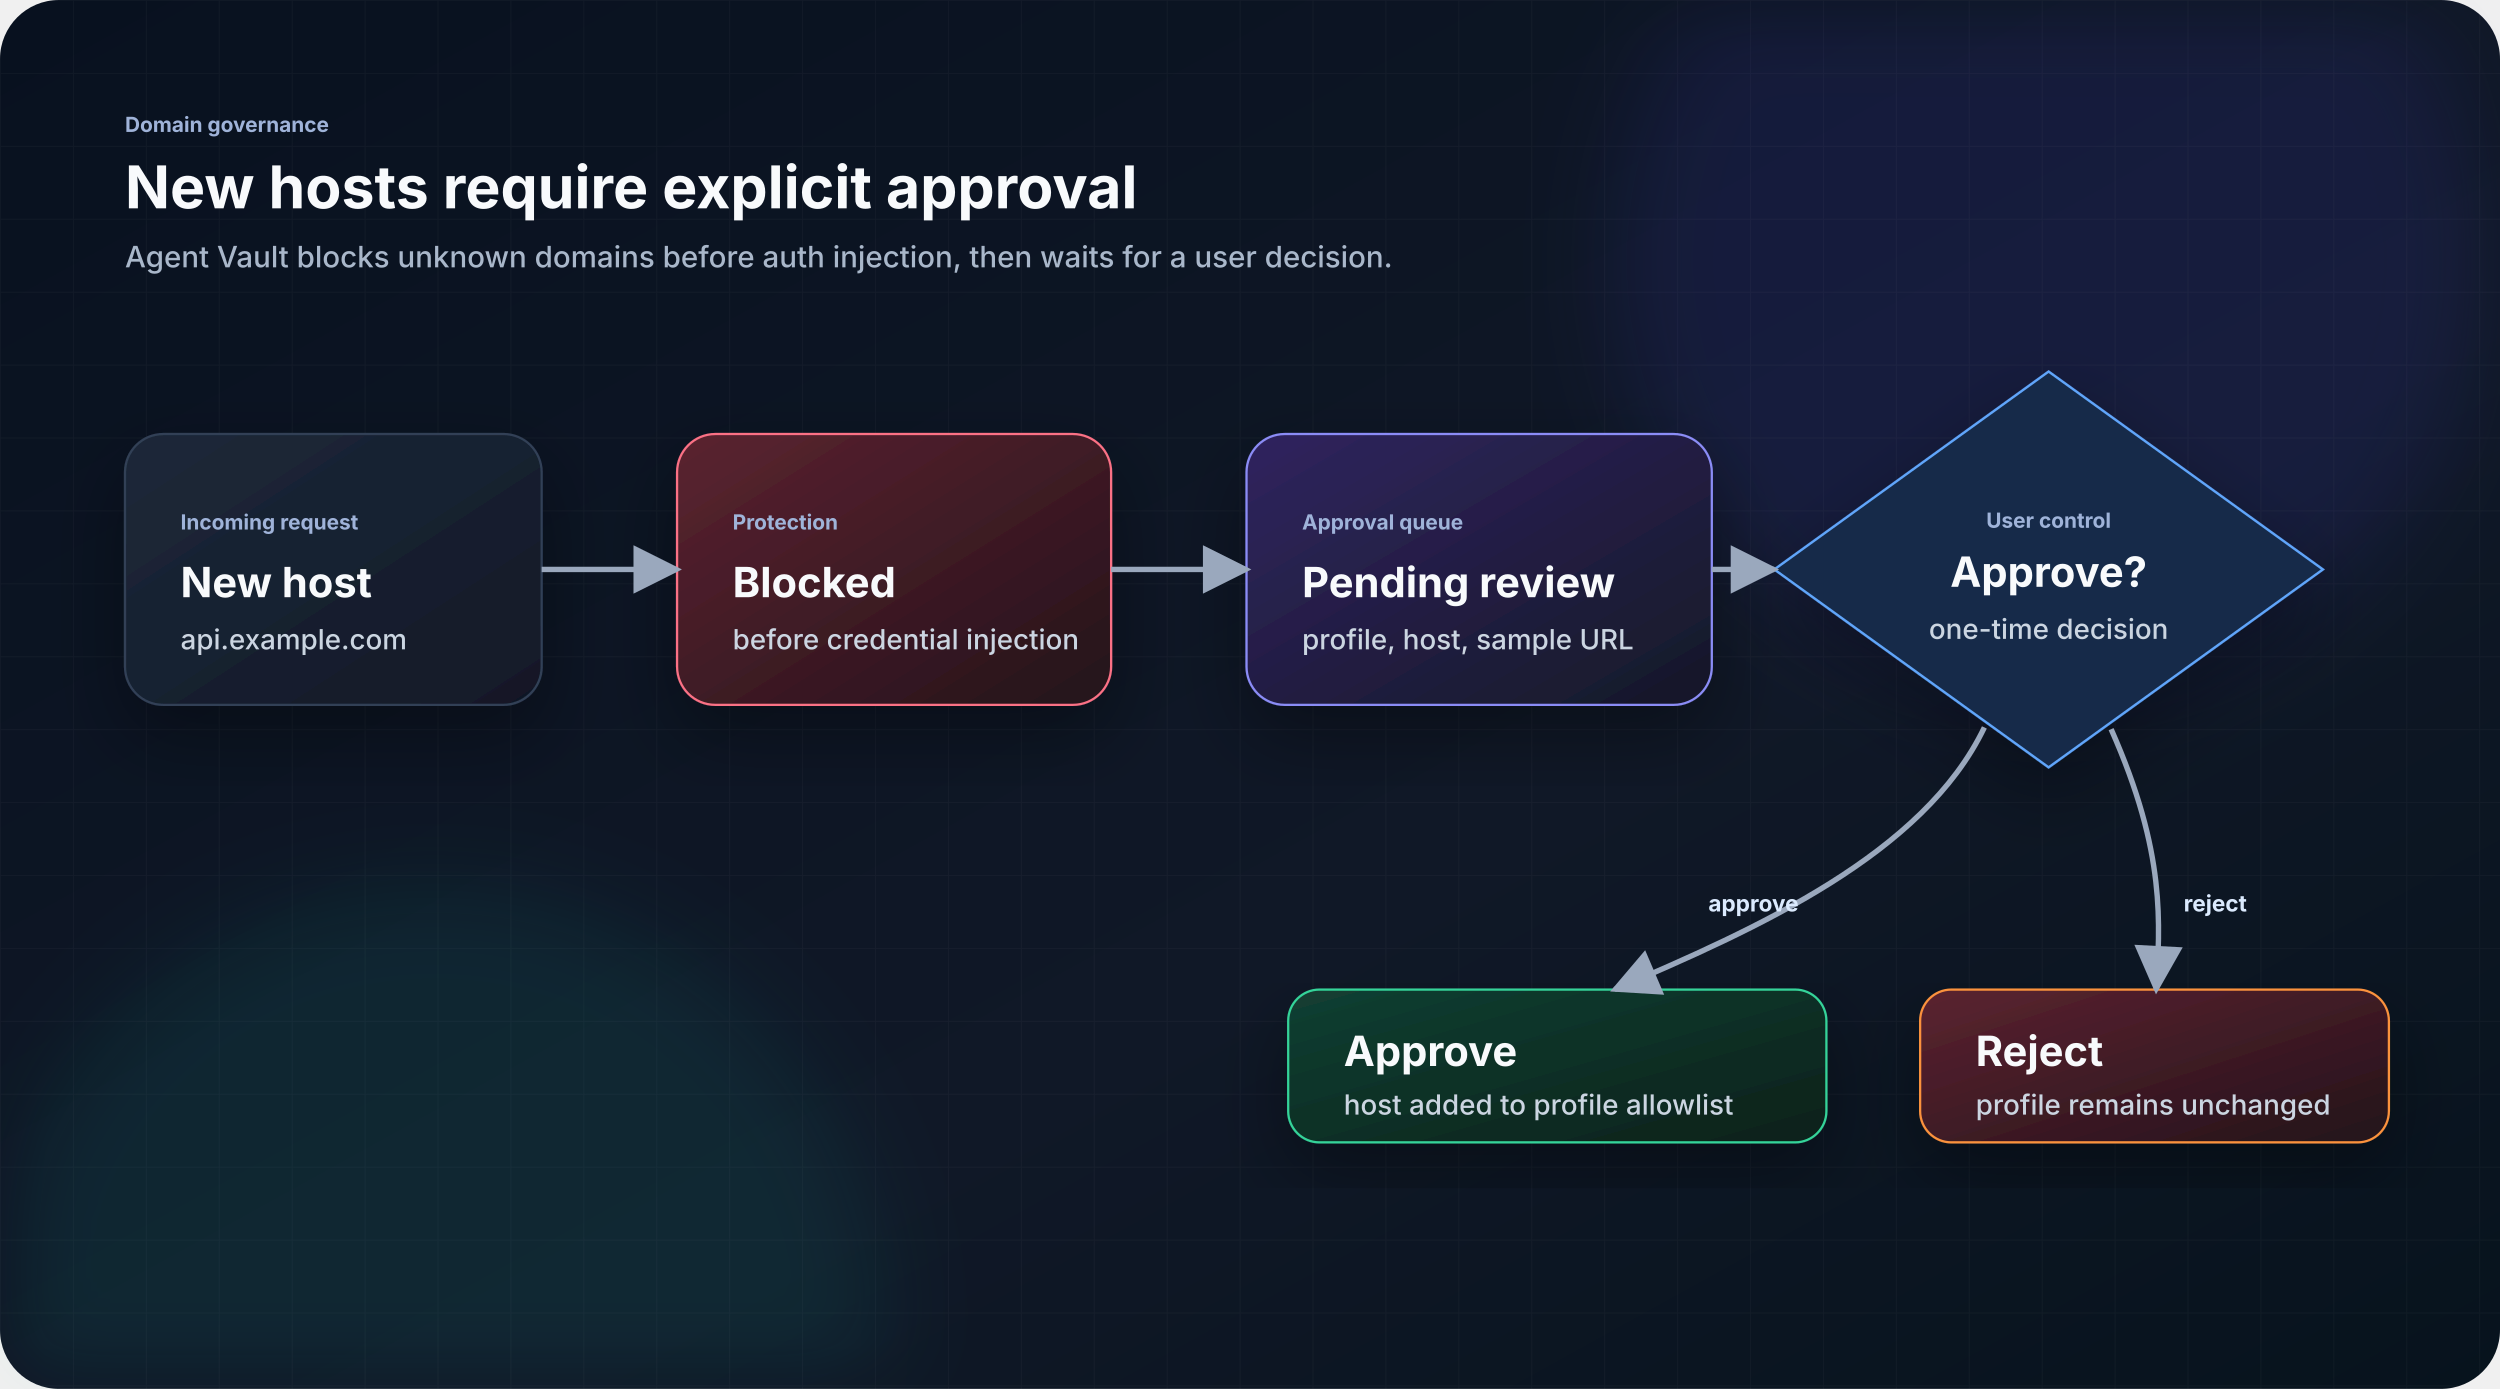
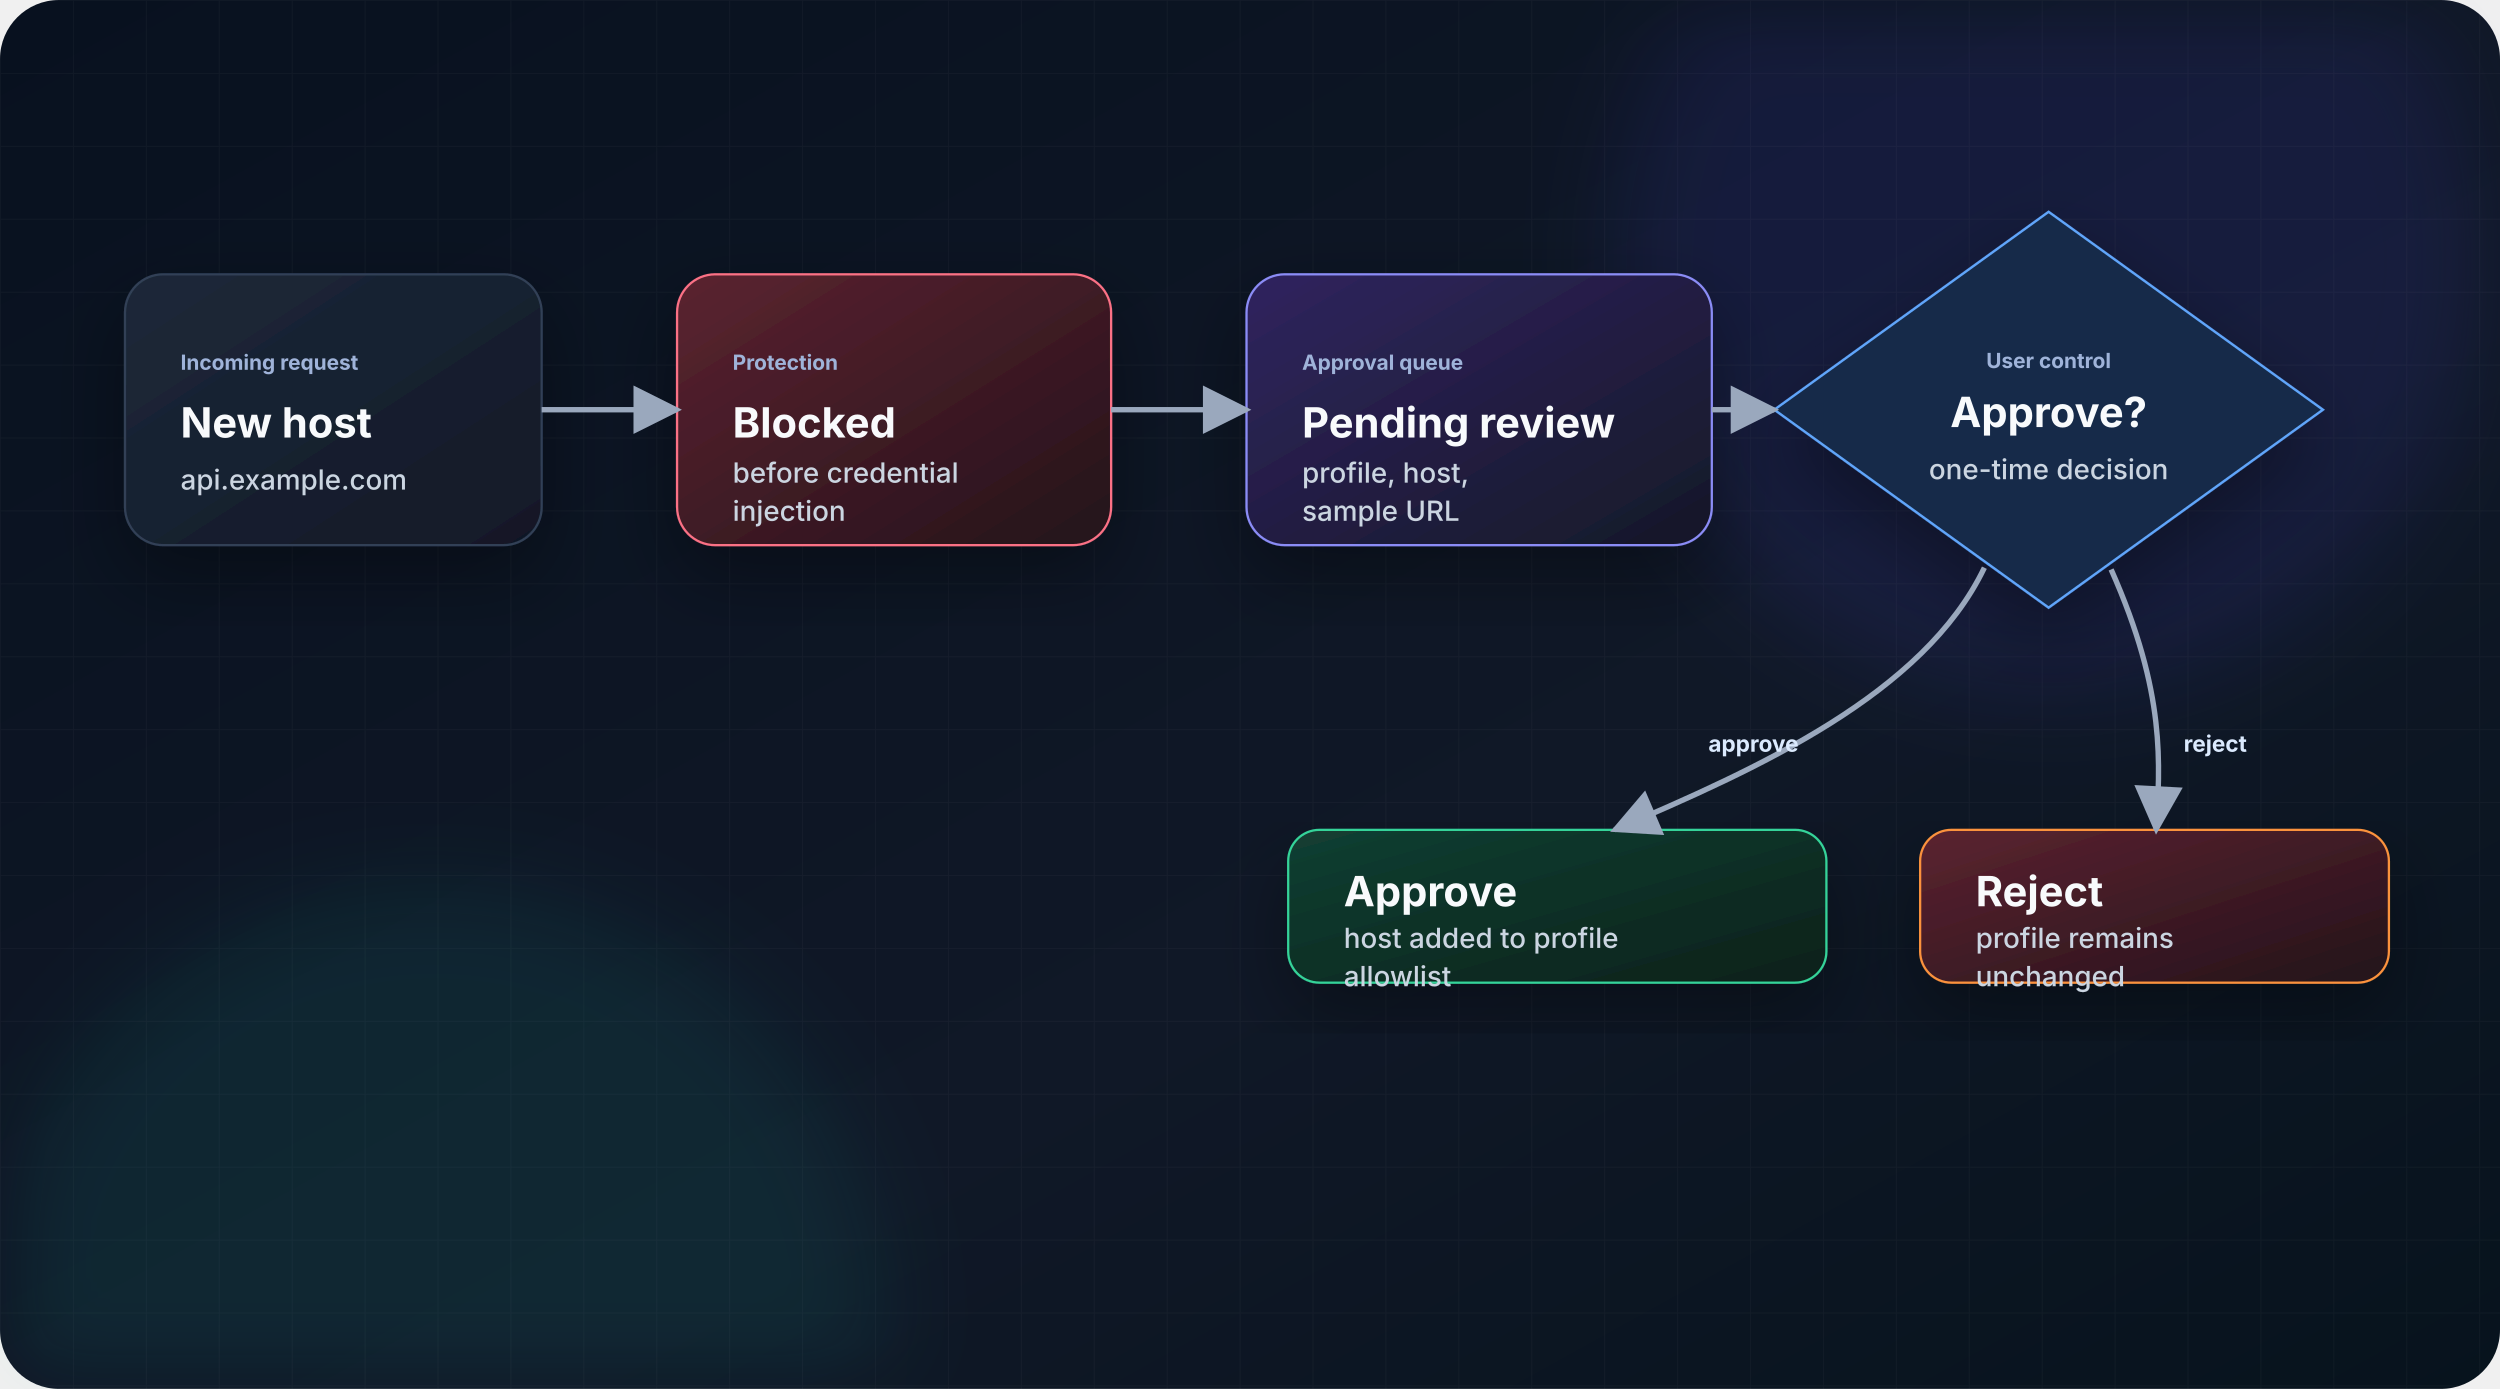
<svg xmlns="http://www.w3.org/2000/svg" width="1440" height="800" viewBox="0 0 1440 800" role="img" aria-labelledby="title desc">
  <defs>
    <linearGradient id="canvas" x1="0" y1="0" x2="1" y2="1">
      <stop offset="0" stop-color="#08111f" />
      <stop offset="0.6" stop-color="#101827" />
      <stop offset="1" stop-color="#07131d" />
    </linearGradient>
    <linearGradient id="panel" x1="0" y1="0" x2="1" y2="1">
      <stop offset="0" stop-color="#1d2939" />
      <stop offset="1" stop-color="#111827" />
    </linearGradient>
    <linearGradient id="red" x1="0" y1="0" x2="1" y2="1">
      <stop offset="0" stop-color="#5b2330" />
      <stop offset="1" stop-color="#23121a" />
    </linearGradient>
    <linearGradient id="purple" x1="0" y1="0" x2="1" y2="1">
      <stop offset="0" stop-color="#30245f" />
      <stop offset="1" stop-color="#151827" />
    </linearGradient>
    <linearGradient id="green" x1="0" y1="0" x2="1" y2="1">
      <stop offset="0" stop-color="#123f32" />
      <stop offset="1" stop-color="#0b211a" />
    </linearGradient>
    <pattern id="grid" width="42" height="42" patternUnits="userSpaceOnUse">
      <path d="M 42 0 L 0 0 0 42" fill="none" stroke="#ffffff" stroke-opacity="0.035" stroke-width="1" />
    </pattern>
    <filter id="shadow" x="-20%" y="-25%" width="140%" height="155%">
      <feDropShadow dx="0" dy="18" stdDeviation="22" flood-color="#000000" flood-opacity="0.34" />
    </filter>
    <filter id="soft" x="-20%" y="-20%" width="140%" height="140%">
      <feGaussianBlur stdDeviation="28" />
    </filter>
    <marker id="arrow" viewBox="0 0 10 10" refX="9" refY="5" markerWidth="9" markerHeight="9" orient="auto">
      <path d="M 0 0 L 10 5 L 0 10 z" fill="#9aa8bd" />
    </marker>
    <style>
      .title{font:700 34px Inter,ui-sans-serif,system-ui,-apple-system,Segoe UI,sans-serif;fill:#f8fafc}
      .subtitle{font:500 17px Inter,ui-sans-serif,system-ui,-apple-system,Segoe UI,sans-serif;fill:#a9b7ca}
      .eyebrow{font:700 12px Inter,ui-sans-serif,system-ui,-apple-system,Segoe UI,sans-serif;fill:#9fb3d9;text-transform:uppercase}
      .heading{font:700 24px Inter,ui-sans-serif,system-ui,-apple-system,Segoe UI,sans-serif;fill:#f8fafc}
      .copy{font:500 16px Inter,ui-sans-serif,system-ui,-apple-system,Segoe UI,sans-serif;fill:#cbd5e1}
      .label{font:700 13px Inter,ui-sans-serif,system-ui,-apple-system,Segoe UI,sans-serif;fill:#dbeafe}
      .line{stroke:#9aa8bd;stroke-width:3.1;fill:none;marker-end:url(#arrow)}
    </style>
  </defs>
  <rect width="1440" height="800" rx="34" fill="url(#canvas)" />
  <rect width="1440" height="800" rx="34" fill="url(#grid)" />
  <circle cx="1180" cy="150" r="250" fill="#4f46e5" opacity="0.12" filter="url(#soft)" />
  <circle cx="250" cy="770" r="260" fill="#14b8a6" opacity="0.10" filter="url(#soft)" />
-   <text class="eyebrow" x="72" y="76">Domain governance</text>
-   <text class="title" x="72" y="120">New hosts require explicit approval</text>
-   <text class="subtitle" x="72" y="154">Agent Vault blocks unknown domains before auth injection, then waits for a user decision.</text>
-   <g filter="url(#shadow)">
-     <rect x="72" y="250" width="240" height="156" rx="22" fill="url(#panel)" stroke="#314157" stroke-width="1.3" />
-     <text class="eyebrow" x="104" y="305">Incoming request</text>
-     <text class="heading" x="104" y="344">New host</text>
-     <text class="copy" x="104" y="374">api.example.com</text>
+   <g transform="translate(0,-92)">
+     <g filter="url(#shadow)">
+       <rect x="72" y="250" width="240" height="156" rx="22" fill="url(#panel)" stroke="#314157" stroke-width="1.3" />
+       <text class="eyebrow" x="104" y="305">Incoming request</text>
+       <text class="heading" x="104" y="344">New host</text>
+       <text class="copy" x="104" y="374">api.example.com</text>
+     </g>
+     <g filter="url(#shadow)">
+       <rect x="390" y="250" width="250" height="156" rx="22" fill="url(#red)" stroke="#fb7185" stroke-width="1.3" />
+       <text class="eyebrow" x="422" y="305">Protection</text>
+       <text class="heading" x="422" y="344">Blocked</text>
+       <text class="copy" x="422" y="370">before credential</text>
+       <text class="copy" x="422" y="392">injection</text>
+     </g>
+     <g filter="url(#shadow)">
+       <rect x="718" y="250" width="268" height="156" rx="22" fill="url(#purple)" stroke="#8b8cf6" stroke-width="1.3" />
+       <text class="eyebrow" x="750" y="305">Approval queue</text>
+       <text class="heading" x="750" y="344">Pending review</text>
+       <text class="copy" x="750" y="370">profile, host,</text>
+       <text class="copy" x="750" y="392">sample URL</text>
+     </g>
+     <g filter="url(#shadow)">
+       <path d="M1180 214 L1338 328 L1180 442 L1022 328 Z" fill="#162b4a" stroke="#60a5fa" stroke-width="1.4" />
+       <text class="eyebrow" x="1180" y="304" text-anchor="middle">User control</text>
+       <text class="heading" x="1180" y="338" text-anchor="middle">Approve?</text>
+       <text class="copy" x="1180" y="368" text-anchor="middle">one-time decision</text>
+     </g>
+     <g filter="url(#shadow)">
+       <rect x="742" y="570" width="310" height="88" rx="18" fill="url(#green)" stroke="#34d399" stroke-width="1.3" />
+       <text class="heading" x="774" y="614">Approve</text>
+       <text class="copy" x="774" y="638">host added to profile</text>
+       <text class="copy" x="774" y="660">allowlist</text>
+     </g>
+     <g filter="url(#shadow)">
+       <rect x="1106" y="570" width="270" height="88" rx="18" fill="url(#red)" stroke="#fb923c" stroke-width="1.3" />
+       <text class="heading" x="1138" y="614">Reject</text>
+       <text class="copy" x="1138" y="638">profile remains</text>
+       <text class="copy" x="1138" y="660">unchanged</text>
+     </g>
+     <path class="line" d="M312 328 L390 328" />
+     <path class="line" d="M640 328 L718 328" />
+     <path class="line" d="M986 328 L1022 328" />
+     <path class="line" d="M1143 419 C1108 492 1012 535 930 570" />
+     <text class="label" x="1010" y="525" text-anchor="middle">approve</text>
+     <path class="line" d="M1216 420 C1248 492 1244 532 1242 570" />
+     <text class="label" x="1276" y="525" text-anchor="middle">reject</text>
  </g>
-   <g filter="url(#shadow)">
-     <rect x="390" y="250" width="250" height="156" rx="22" fill="url(#red)" stroke="#fb7185" stroke-width="1.3" />
-     <text class="eyebrow" x="422" y="305">Protection</text>
-     <text class="heading" x="422" y="344">Blocked</text>
-     <text class="copy" x="422" y="374">before credential injection</text>
-   </g>
-   <g filter="url(#shadow)">
-     <rect x="718" y="250" width="268" height="156" rx="22" fill="url(#purple)" stroke="#8b8cf6" stroke-width="1.3" />
-     <text class="eyebrow" x="750" y="305">Approval queue</text>
-     <text class="heading" x="750" y="344">Pending review</text>
-     <text class="copy" x="750" y="374">profile, host, sample URL</text>
-   </g>
-   <g filter="url(#shadow)">
-     <path d="M1180 214 L1338 328 L1180 442 L1022 328 Z" fill="#162b4a" stroke="#60a5fa" stroke-width="1.4" />
-     <text class="eyebrow" x="1180" y="304" text-anchor="middle">User control</text>
-     <text class="heading" x="1180" y="338" text-anchor="middle">Approve?</text>
-     <text class="copy" x="1180" y="368" text-anchor="middle">one-time decision</text>
-   </g>
-   <g filter="url(#shadow)">
-     <rect x="742" y="570" width="310" height="88" rx="18" fill="url(#green)" stroke="#34d399" stroke-width="1.3" />
-     <text class="heading" x="774" y="614">Approve</text>
-     <text class="copy" x="774" y="642">host added to profile allowlist</text>
-   </g>
-   <g filter="url(#shadow)">
-     <rect x="1106" y="570" width="270" height="88" rx="18" fill="url(#red)" stroke="#fb923c" stroke-width="1.3" />
-     <text class="heading" x="1138" y="614">Reject</text>
-     <text class="copy" x="1138" y="642">profile remains unchanged</text>
-   </g>
-   <path class="line" d="M312 328 L390 328" />
-   <path class="line" d="M640 328 L718 328" />
-   <path class="line" d="M986 328 L1022 328" />
-   <path class="line" d="M1143 419 C1108 492 1012 535 930 570" />
-   <text class="label" x="1010" y="525" text-anchor="middle">approve</text>
-   <path class="line" d="M1216 420 C1248 492 1244 532 1242 570" />
-   <text class="label" x="1276" y="525" text-anchor="middle">reject</text>
</svg>
